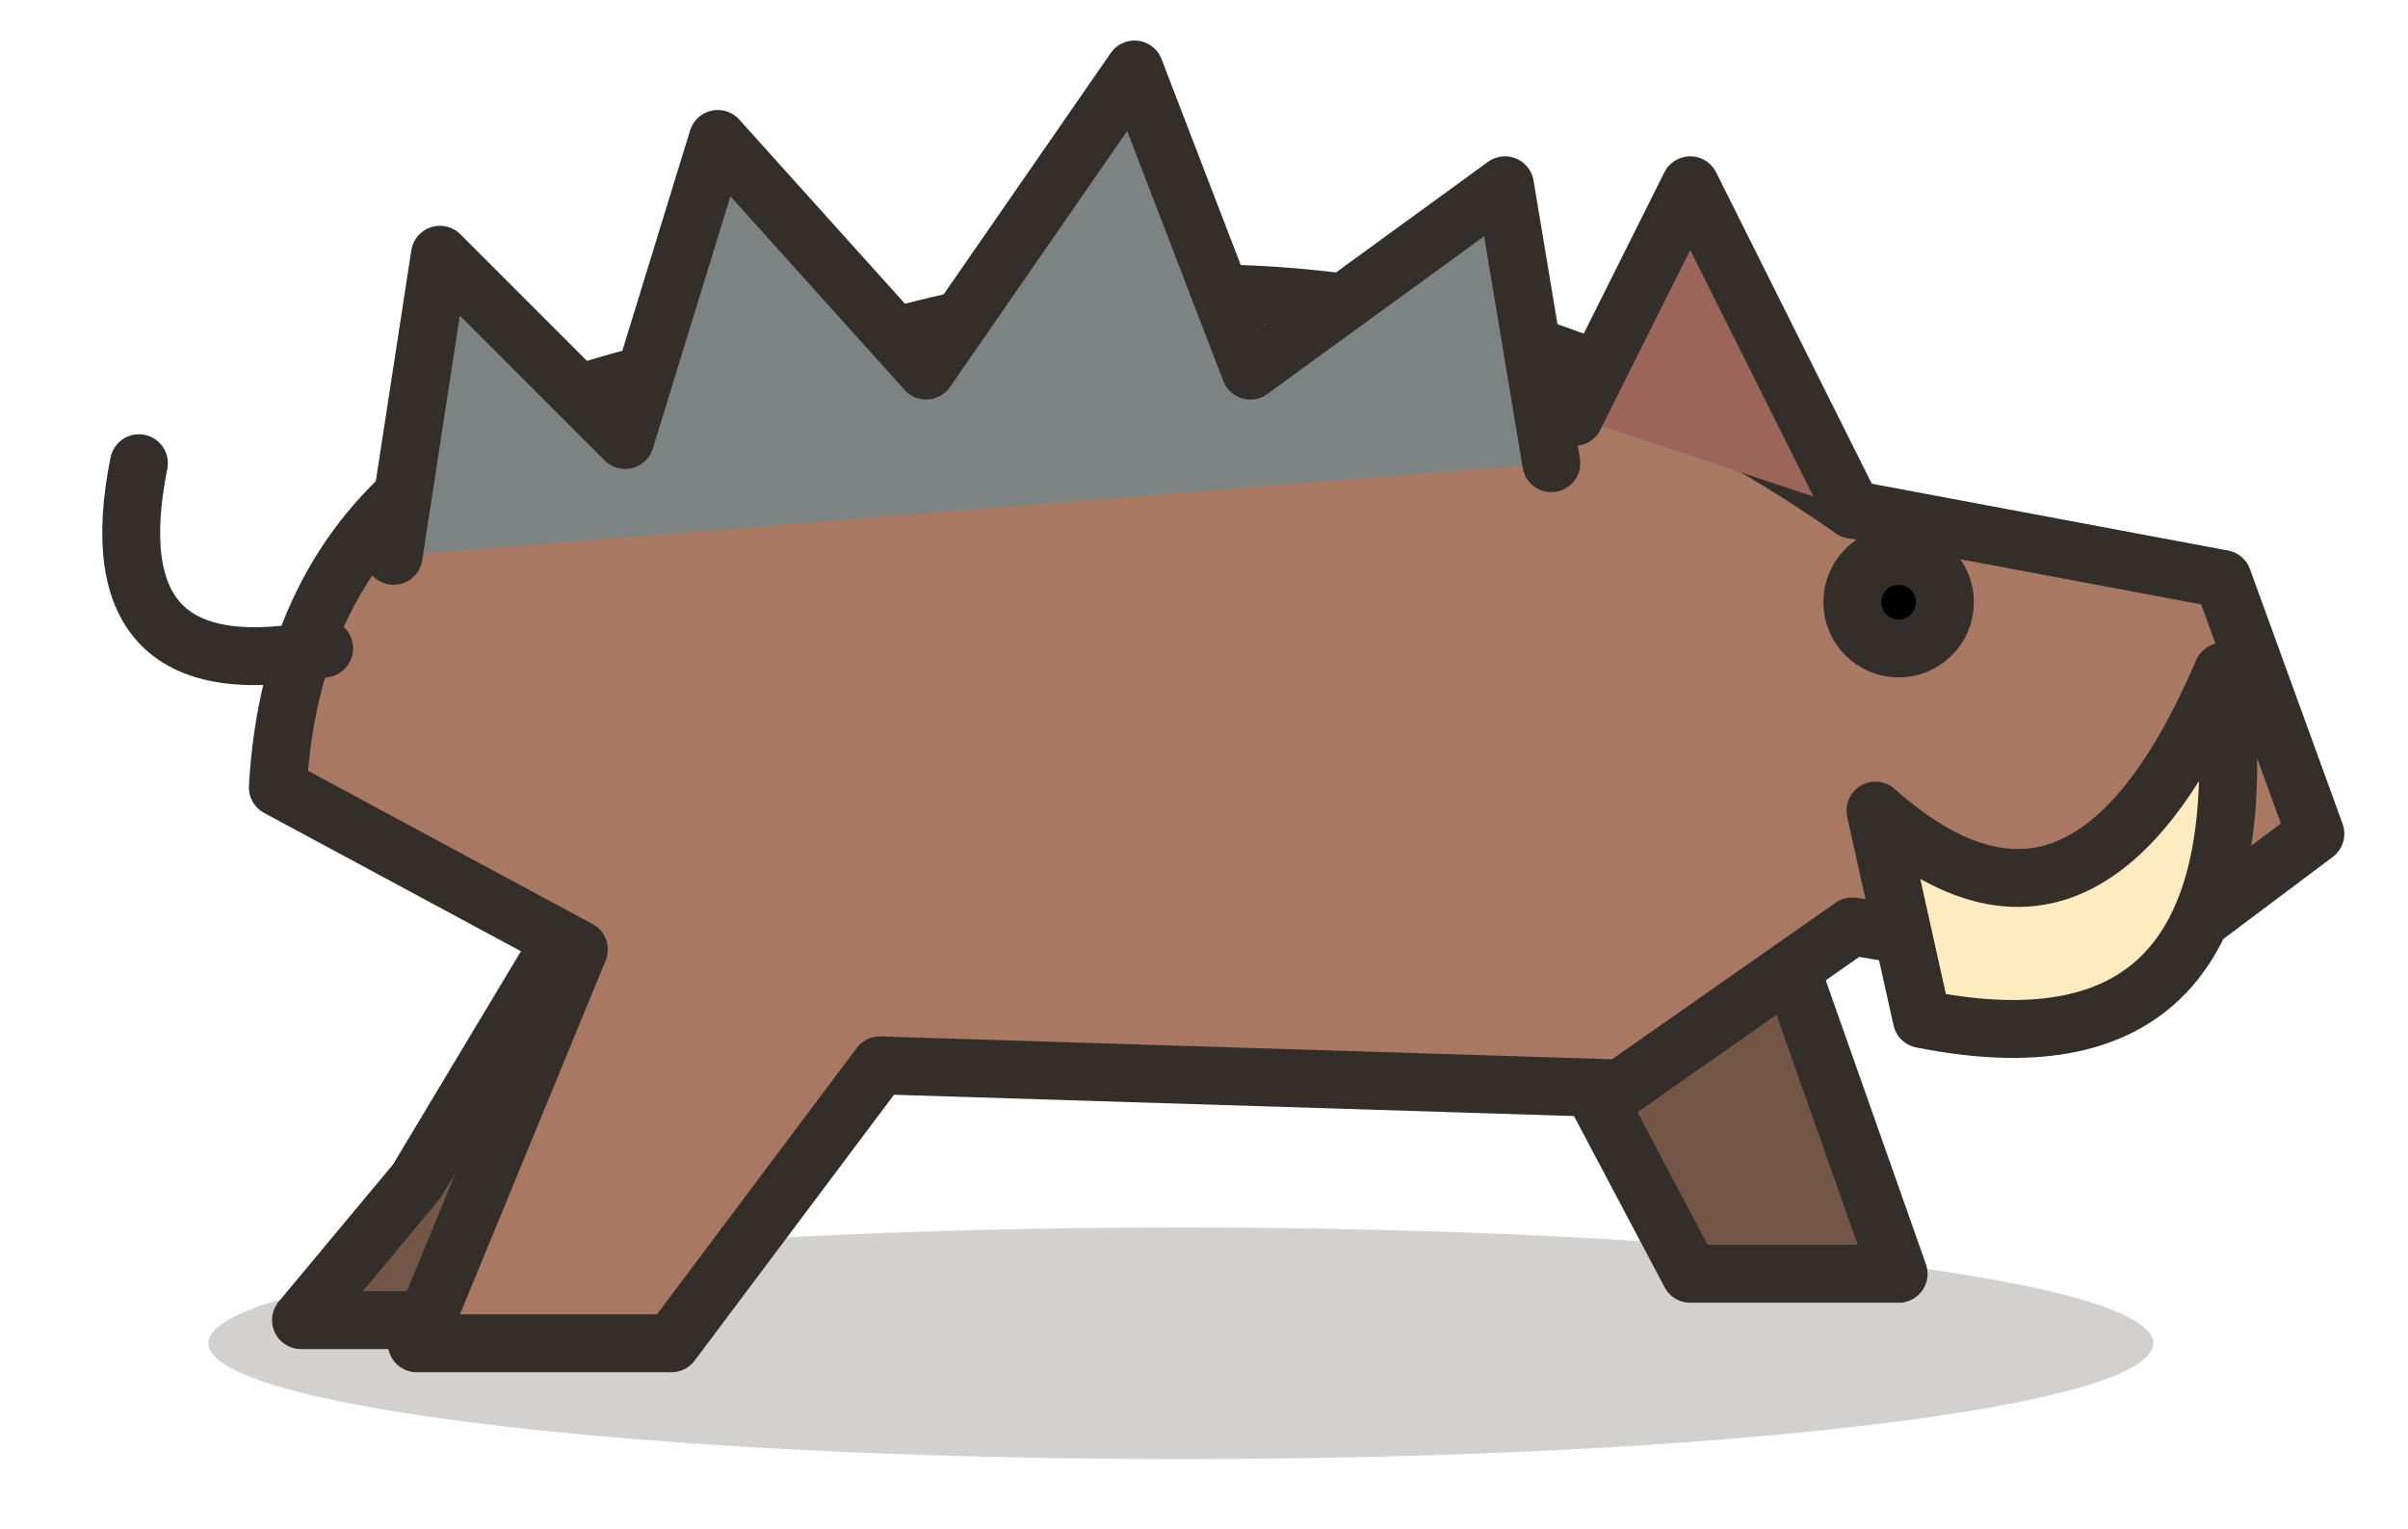
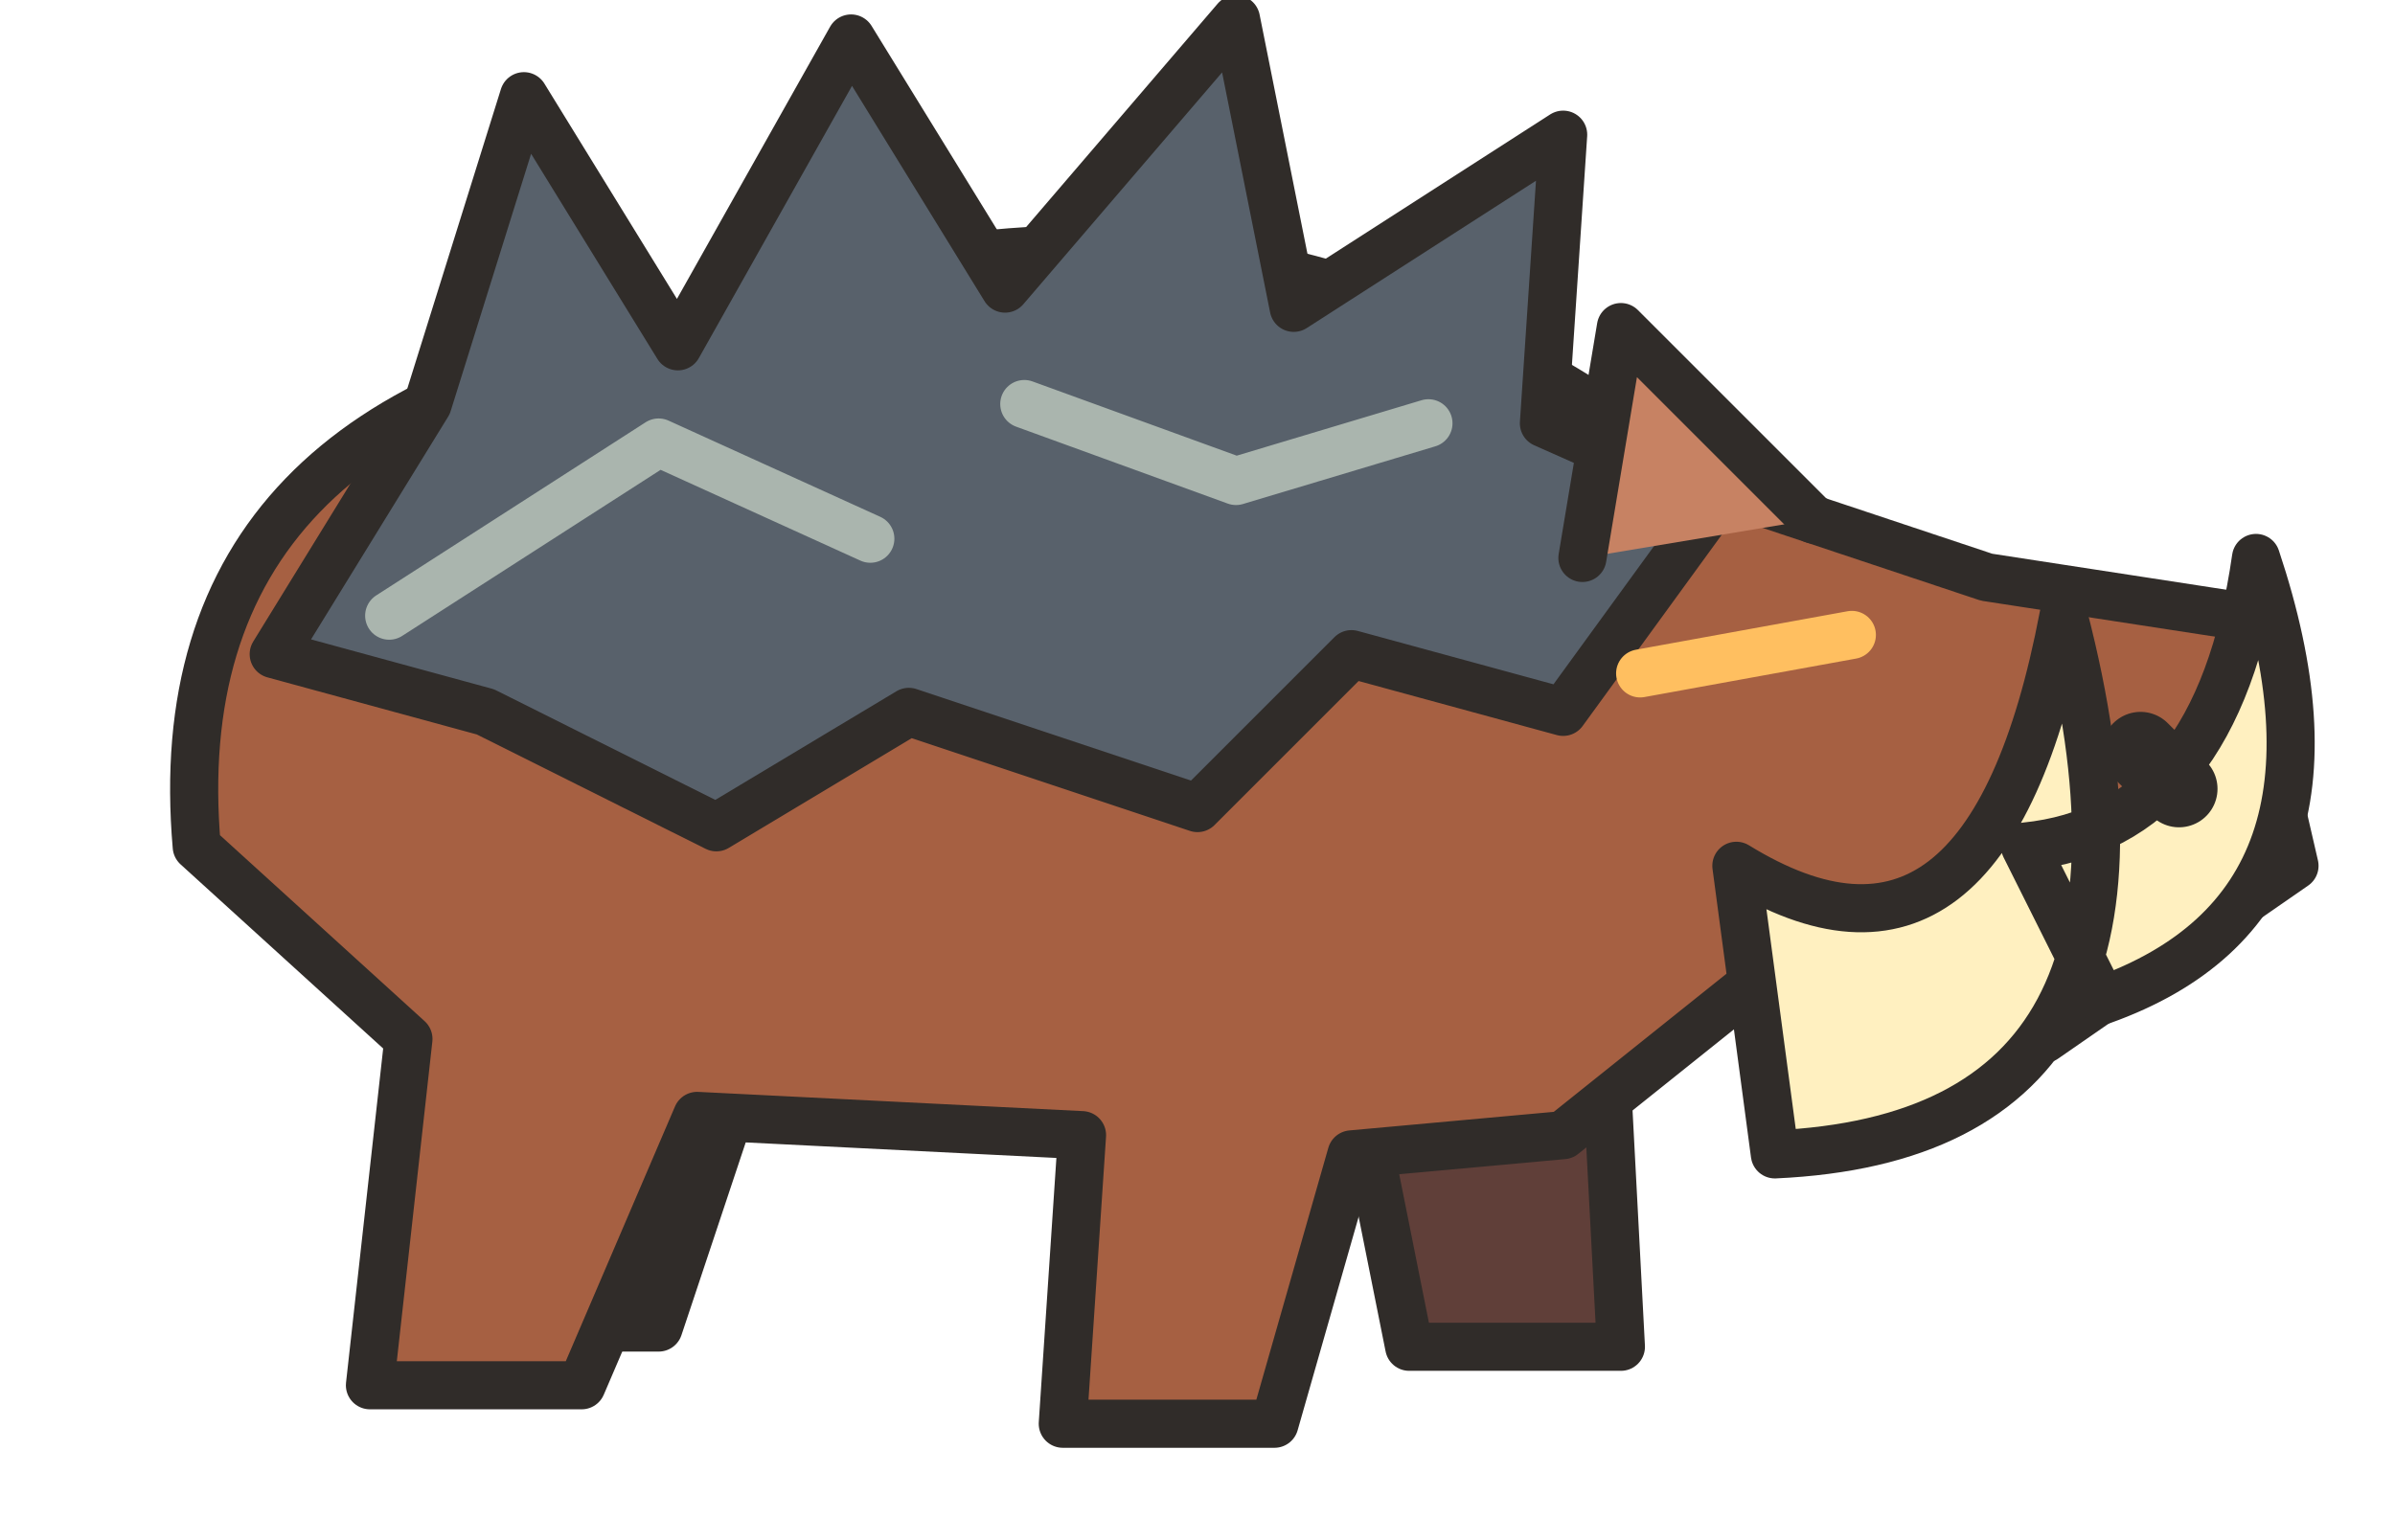
- <svg xmlns="http://www.w3.org/2000/svg" width="104" height="66" viewBox="0 0 104 66">
-   <ellipse cx="51" cy="58" rx="42" ry="5" fill="#332d26" opacity=".22" />
-   <g stroke="#332e29" stroke-width="2.5" stroke-linejoin="round" stroke-linecap="round">
-     <path d="M27 36 18 51l-5 6h10l13-14m28-5 9 17h9l-6-17" fill="#745646" />
-     <path d="M12 34Q13 16 37 15q23-7 43 7l16 3 4 11-8 6-12-2-10 7-32-1-9 12H18l7-17Z" fill="#a87863" />
-     <path d="m17 24 2-13 8 8 4-13 9 10 9-13 5 13 11-8 2 12" fill="#7d8383" />
-     <path d="m68 18 5-10 7 14" fill="#9b6659" />
-     <path d="M81 35q9 8 15-6 2 18-13 15Z" fill="#ffebbf" />
-     <path d="M14 28Q4 30 6 20" fill="none" />
-     <circle cx="82" cy="26" r="2" />
+ <svg xmlns="http://www.w3.org/2000/svg" width="126" height="81" viewBox="0 0 120 80">
+   <g stroke="#302c29" stroke-width="2.5" stroke-linecap="round" stroke-linejoin="round">
+     <path d="m19 49 2 20h11l5-15m30-4 4 20h11l-1-19" fill="#603f39" />
+     <path d="M8 44Q6 21 34 17q28-11 52 8l15 5 13 2 3 13-13 9-15-3-10 8-11 1-4 14H53l1-15-20-1-6 14H17l2-18Z" fill="#a66042" />
+     <path d="m12 34 8-13 5-16 8 13 9-16 8 13L62 1l3 15 14-9-1 15 9 4-8 11-11-3-8 8-15-5-10 6-12-6Z" fill="#58616b" />
+     <path d="m18 32 14-9 11 5m8-7 11 4 10-3" stroke="#aab5ae" fill="none" />
+     <path d="m80 29 2-12 10 10" fill="#c78263" />
+     <path d="M88 45q13 8 17-13 7 27-15 28Zm15-1q10-1 12-15 6 18-8 23Z" fill="#fff0c0" />
+     <path d="m83 35 11-2" stroke="#ffbf60" />
+     <path d="m109 39 2 2" stroke-width="4" />
  </g>
</svg>
